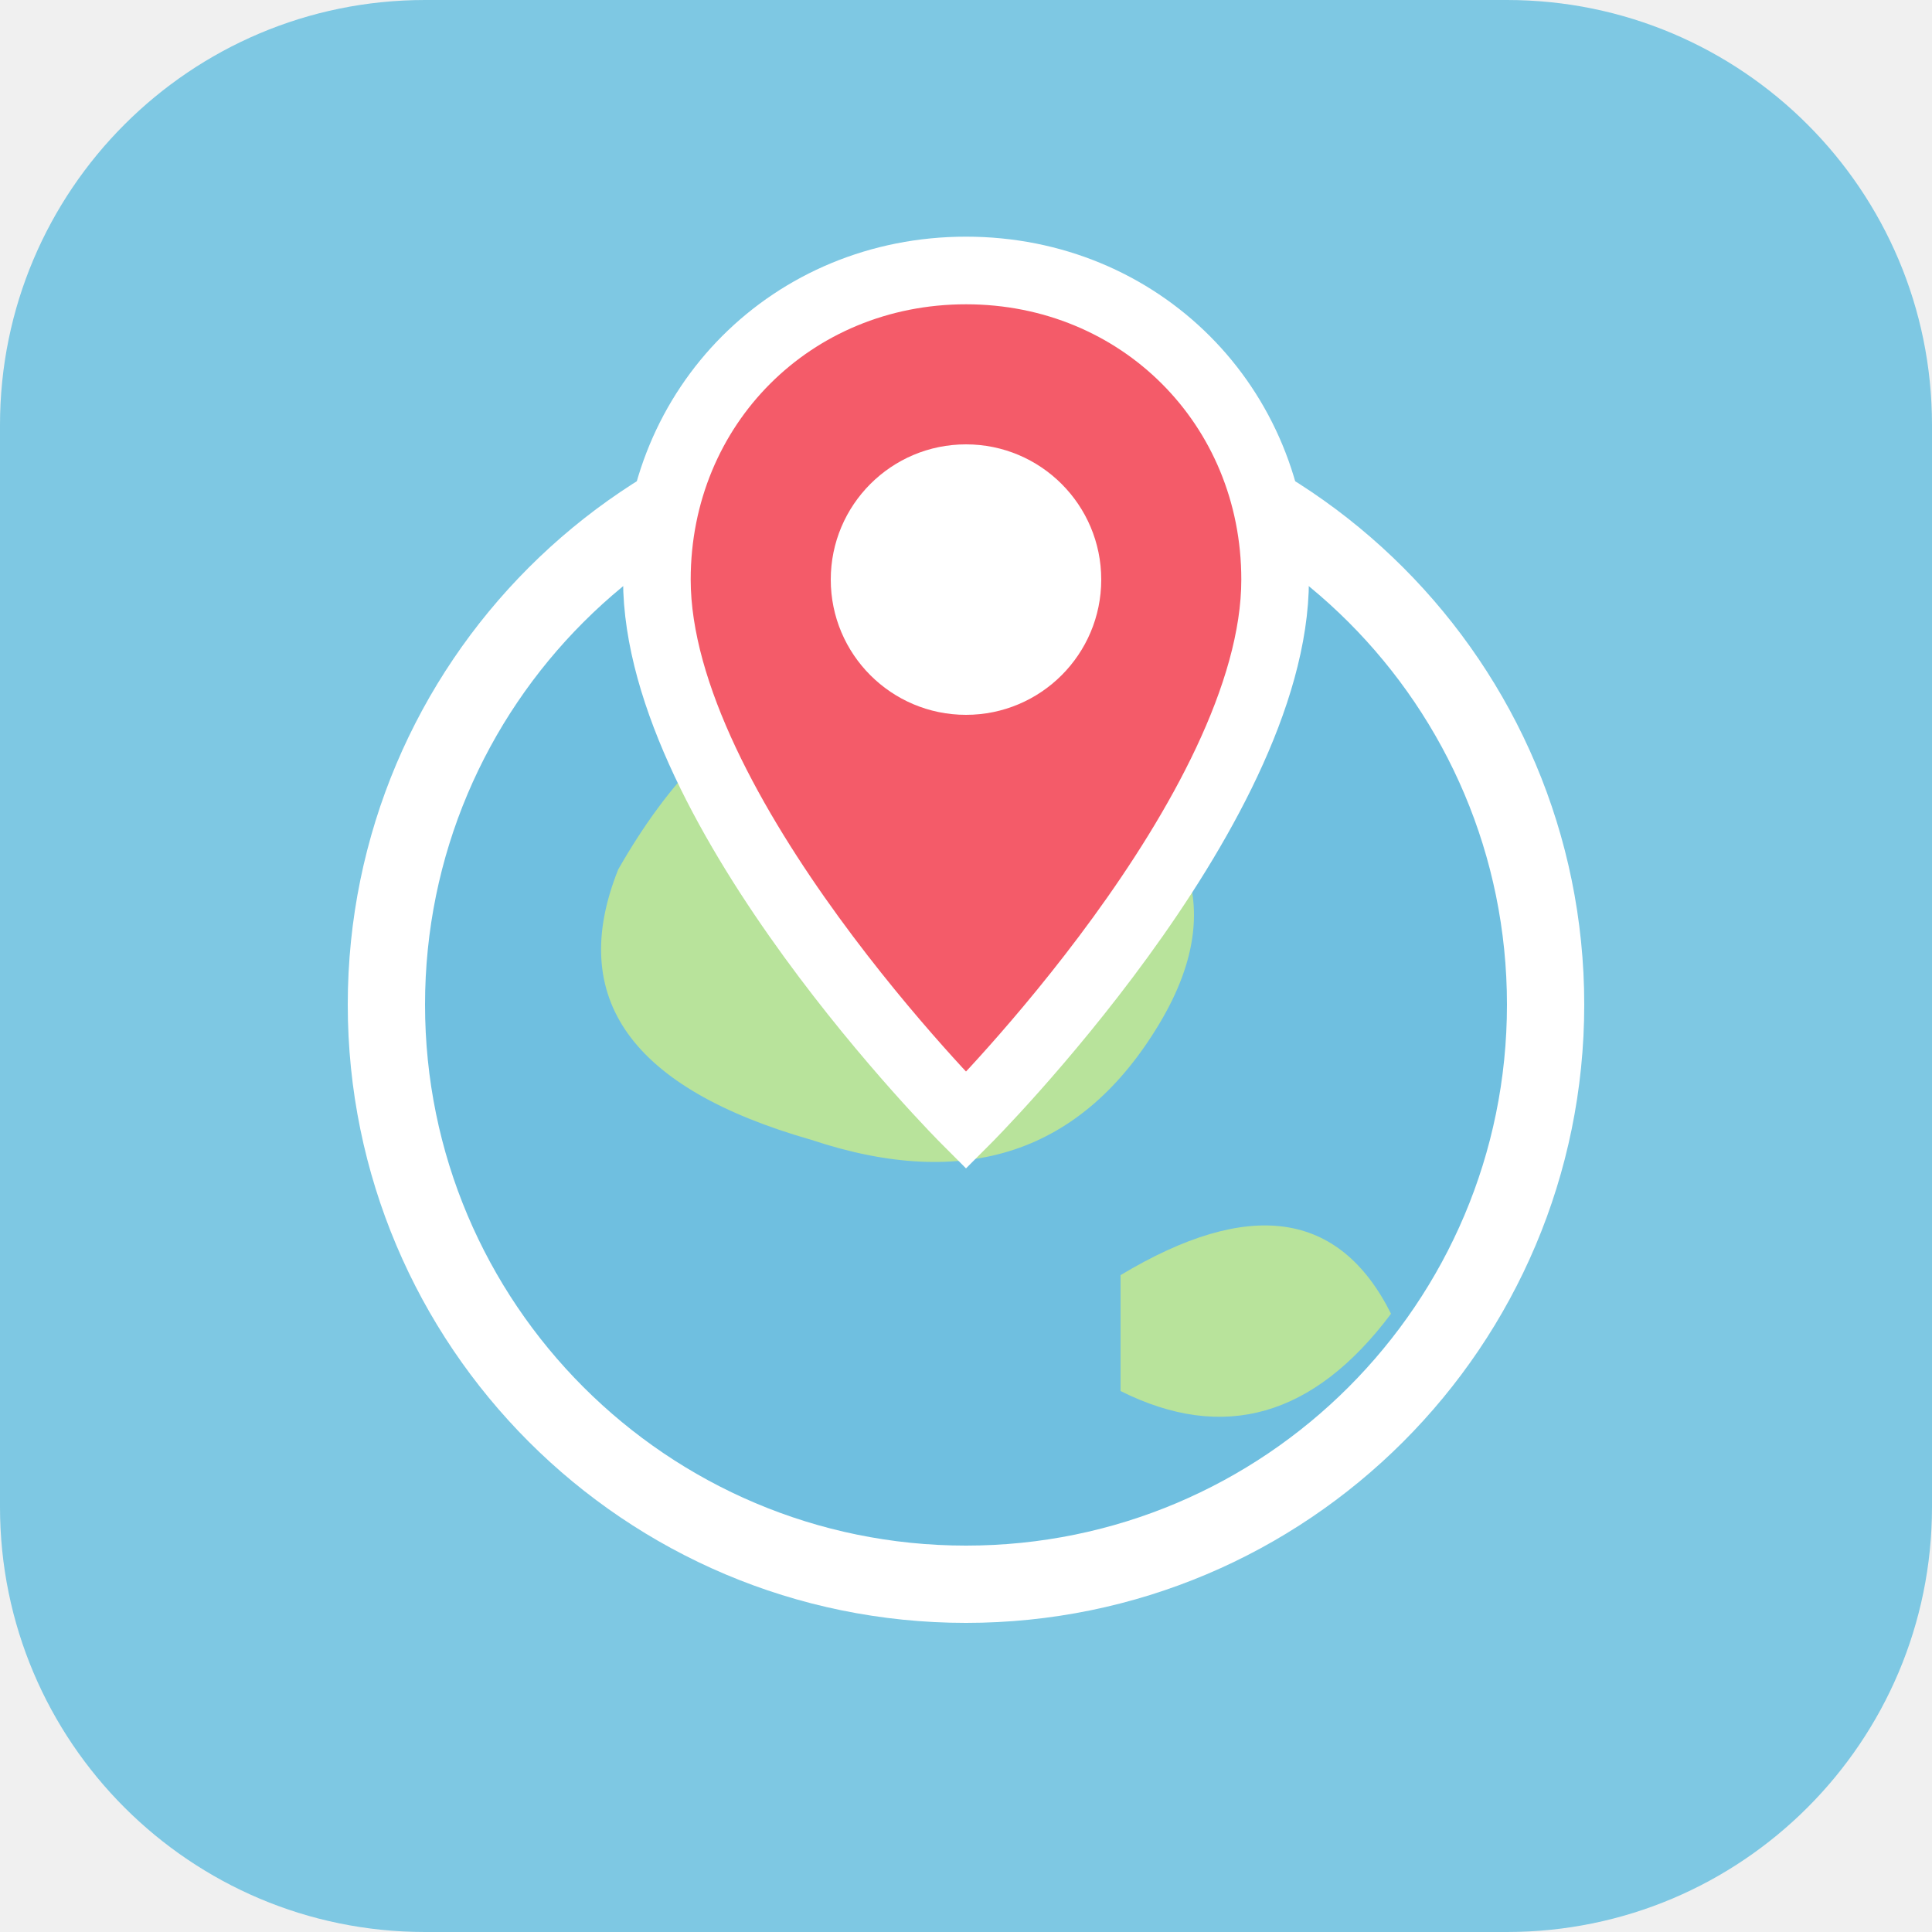
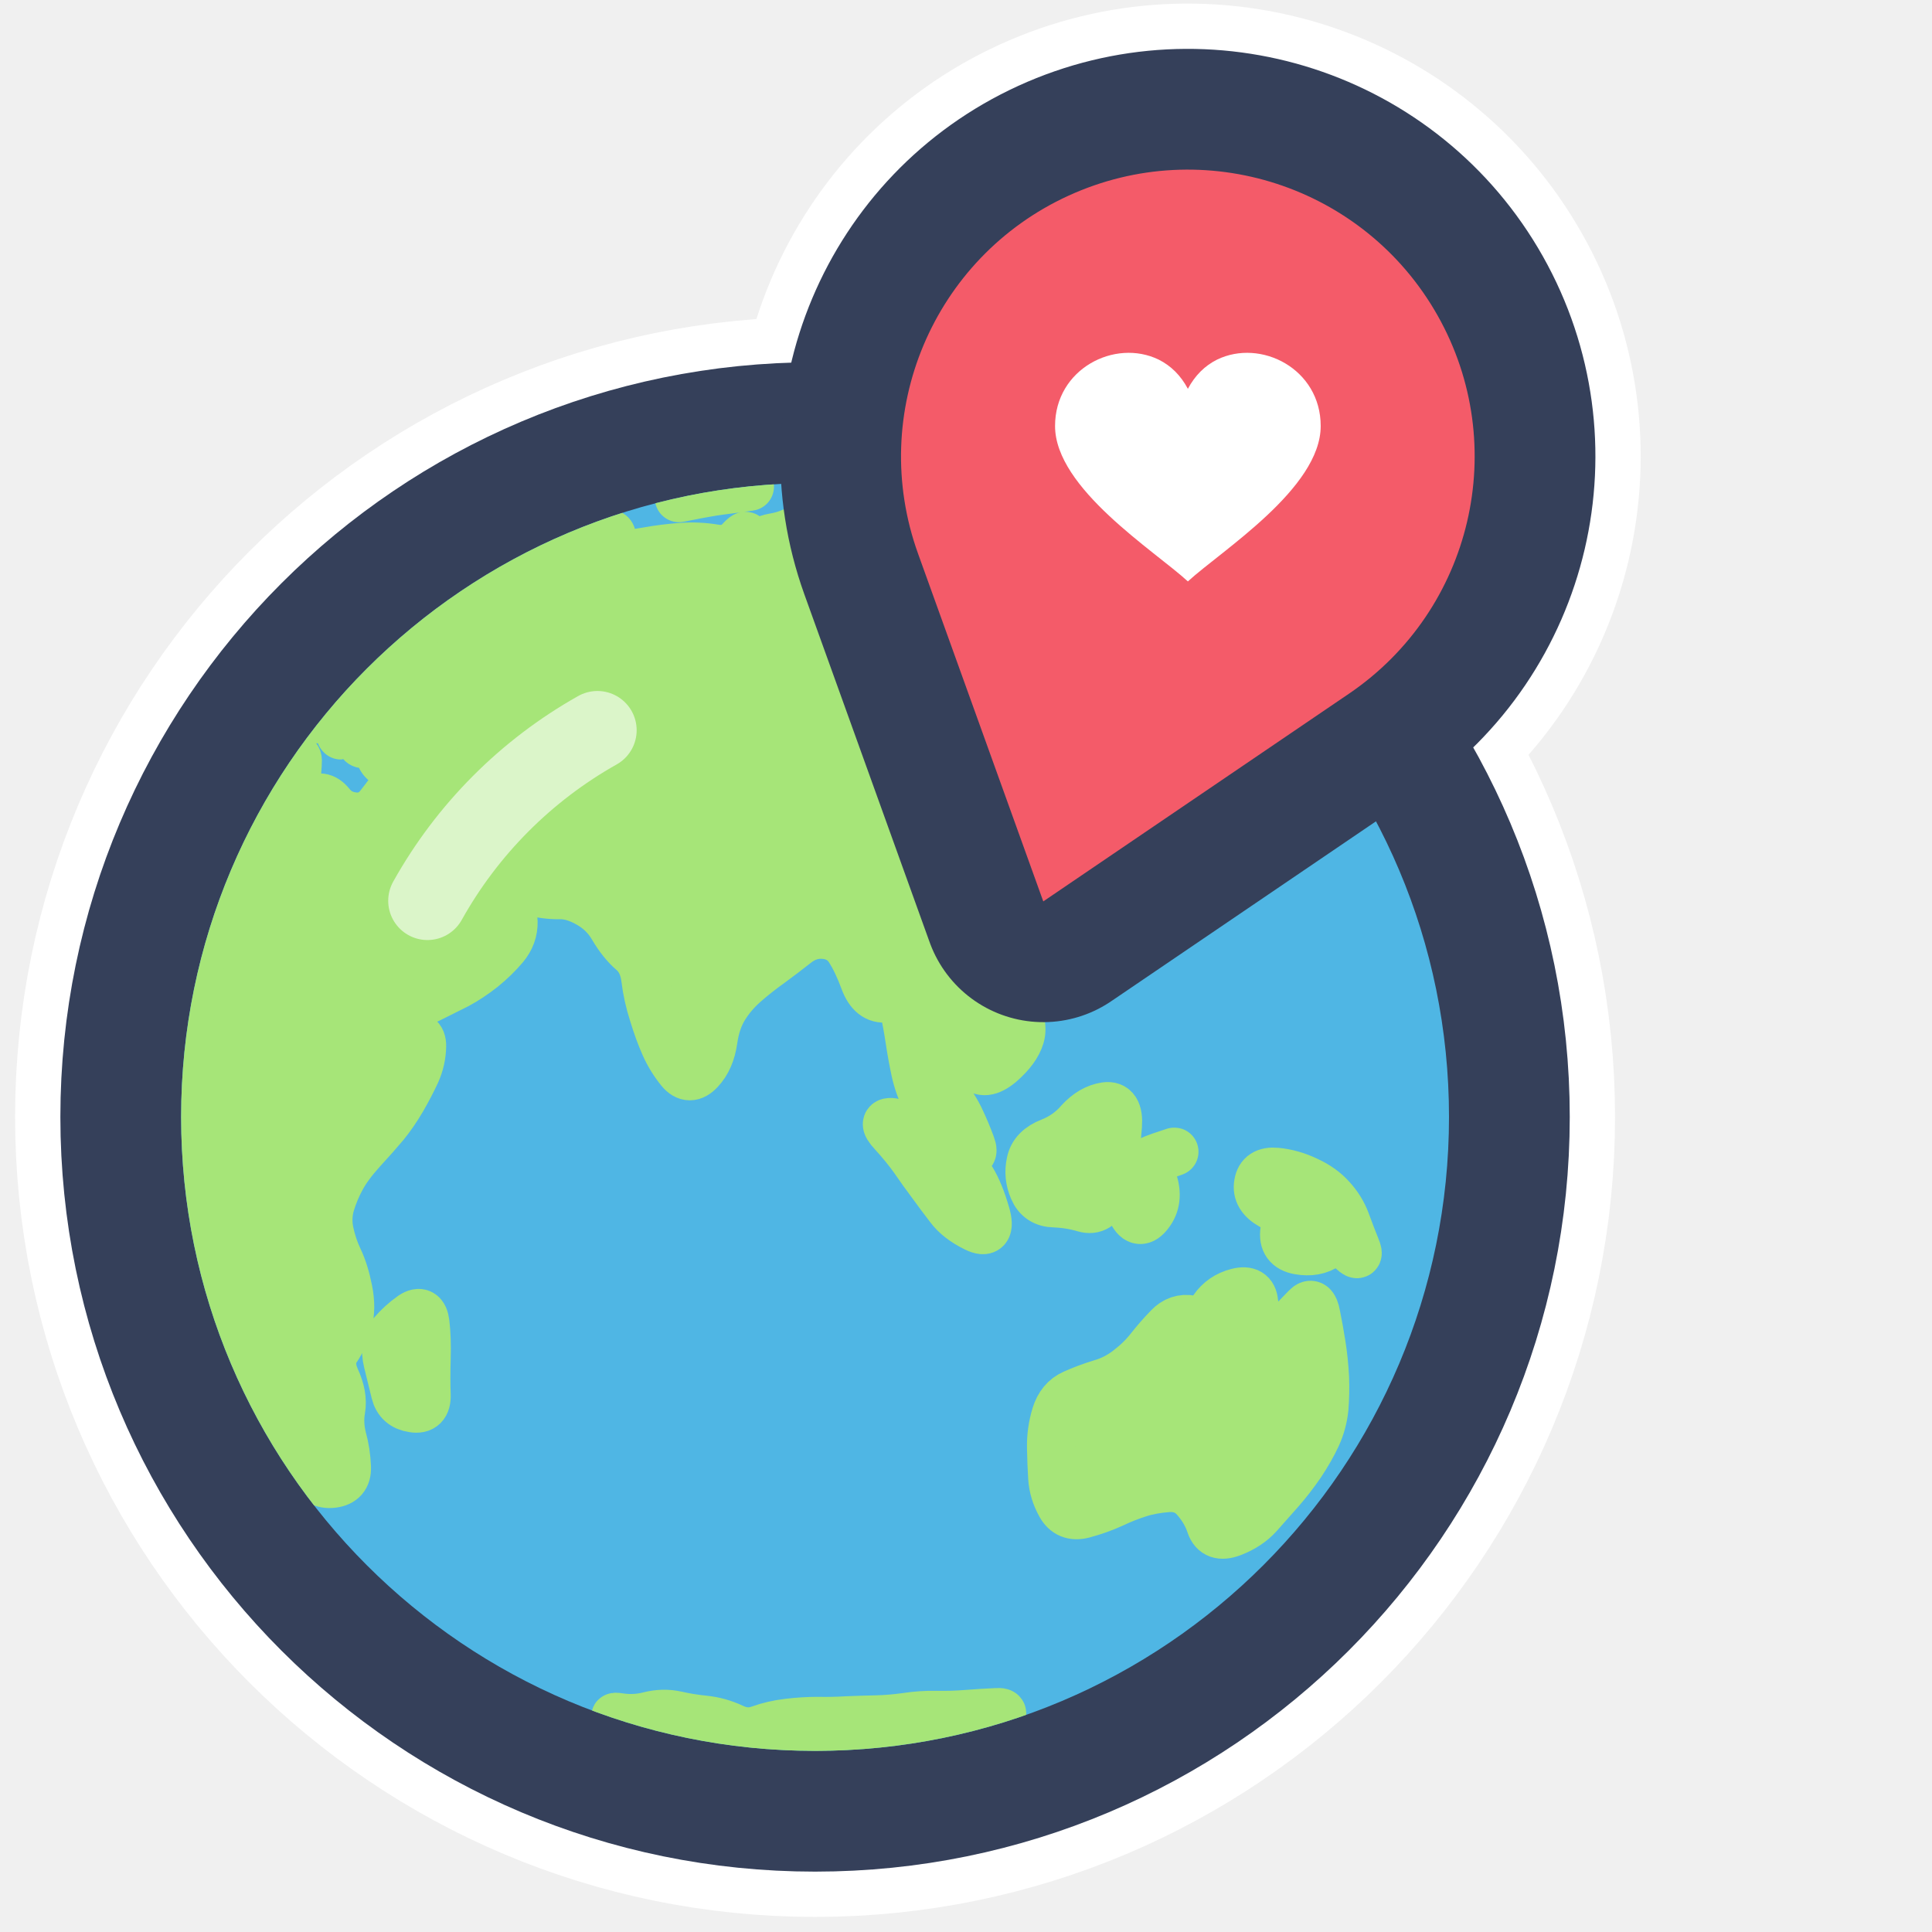
- <svg xmlns="http://www.w3.org/2000/svg" viewBox="0 0 100 100">
-   <rect width="100" height="100" rx="22" fill="#7ec8e3" />
-   <circle cx="50" cy="52" r="30" fill="#6fbfe0" stroke="#fff" stroke-width="4" />
-   <path d="M32,45 q8,-14 20,-8 q14,6 8,16 q-6,10 -18,6 q-14,-4 -10,-14 Z" fill="#b8e39b" />
-   <path d="M58,66 q10,-6 14,2 q-6,8 -14,4 Z" fill="#b8e39b" />
-   <path d="M50,14 c-9,0 -16,7 -16,16 c0,12 16,28 16,28 s16,-16 16,-28 c0,-9 -7,-16 -16,-16 Z" fill="#f45b69" stroke="#fff" stroke-width="3.5" />
-   <circle cx="50" cy="30" r="7" fill="#fff" />
+ <svg xmlns="http://www.w3.org/2000/svg" viewBox="0 0 64 64" width="64" height="64">
+   <defs>
+     <clipPath id="g">
+       <circle cx="27" cy="37" r="21" />
+     </clipPath>
+     <path id="pin" transform="translate(34.56,29.86) rotate(18)" d="M0,0 L7.51,-9.68 A9.5,9.5 0 1 0 -7.51,-9.68 Z" />
+   </defs>
+   <g fill="#fff" stroke="#fff" stroke-width="11" stroke-linejoin="round">
+     <circle cx="27" cy="37" r="21" />
+     <use href="#pin" />
+   </g>
+   <circle cx="27" cy="37" r="21" fill="#4fb6e4" stroke="#35405a" stroke-width="8" style="paint-order:stroke fill" />
+   <path clip-path="url(#g)" d="M20.54,56.89Q21.03,56.96 21.5,56.84Q21.97,56.72 22.41,56.82Q22.85,56.92 23.34,56.97Q23.82,57.02 24.27,57.23Q24.72,57.45 25.16,57.29Q25.6,57.13 26.11,57.07Q26.61,57.01 27.09,57.01Q27.57,57.02 28.06,56.99Q28.55,56.97 29.02,56.96Q29.49,56.95 30,56.88Q30.51,56.8 31.02,56.81Q31.53,56.82 32.03,56.78Q32.54,56.74 33,56.72Q33.45,56.69 32.87,57.01Q32.28,57.33 31.56,57.48Q30.85,57.64 30.12,57.75Q29.4,57.86 28.67,57.92Q27.94,57.98 27.21,57.99Q26.47,57.99 25.74,57.95Q25.01,57.91 24.28,57.81Q23.56,57.72 22.84,57.57Q22.12,57.43 21.08,57.12Q20.04,56.81 20.54,56.89ZM14.09,43.83Q14.15,44.33 14.13,45Q14.11,45.67 14.13,46.2Q14.15,46.73 13.68,46.65Q13.2,46.58 13.09,46.13Q12.98,45.68 12.84,45.11Q12.7,44.53 12.99,44.18Q13.28,43.84 13.65,43.58Q14.03,43.33 14.09,43.83ZM43.6,43.56Q43.7,44.05 43.78,44.56Q43.86,45.07 43.89,45.62Q43.91,46.16 43.87,46.65Q43.82,47.13 43.62,47.57Q43.41,48.02 43.09,48.5Q42.76,48.98 42.4,49.39Q42.04,49.8 41.7,50.18Q41.36,50.56 40.81,50.77Q40.26,50.98 40.1,50.52Q39.95,50.06 39.6,49.66Q39.26,49.26 38.7,49.29Q38.15,49.33 37.72,49.47Q37.28,49.61 36.84,49.82Q36.4,50.02 35.88,50.16Q35.37,50.29 35.13,49.85Q34.89,49.42 34.86,48.96Q34.83,48.5 34.82,47.95Q34.81,47.41 34.97,46.88Q35.13,46.36 35.56,46.17Q35.98,45.98 36.47,45.83Q36.96,45.69 37.37,45.37Q37.79,45.05 38.08,44.68Q38.37,44.31 38.7,43.97Q39.02,43.63 39.46,43.71Q39.91,43.79 40.19,43.36Q40.48,42.94 40.99,42.81Q41.5,42.68 41.54,43.14Q41.59,43.59 41.94,43.95Q42.29,44.32 42.66,43.94Q43.03,43.56 43.27,43.31Q43.51,43.06 43.6,43.56ZM42.28,38.82Q42.8,38.87 43.3,39.11Q43.8,39.34 44.11,39.69Q44.43,40.04 44.59,40.47Q44.75,40.91 44.92,41.33Q45.09,41.74 44.72,41.36Q44.35,40.97 43.96,41.25Q43.58,41.52 43.02,41.42Q42.47,41.32 42.55,40.77Q42.64,40.22 42.12,39.94Q41.6,39.65 41.68,39.21Q41.75,38.77 42.28,38.82ZM38.63,38.25Q37.99,38.48 38.2,39.12Q38.41,39.76 38.07,40.2Q37.74,40.64 37.5,40.16Q37.25,39.68 37.43,39.13Q37.6,38.59 38.43,38.31Q39.26,38.03 38.63,38.25ZM32.31,40.67Q31.74,40.39 31.45,40Q31.15,39.61 30.86,39.21Q30.56,38.81 30.28,38.4Q29.99,37.99 29.57,37.53Q29.14,37.07 29.69,37.2Q30.23,37.32 30.64,37.71Q31.05,38.1 31.49,38.37Q31.93,38.65 32.19,39.07Q32.45,39.49 32.66,40.22Q32.87,40.95 32.31,40.67ZM36.92,38.49Q36.86,38.97 36.63,39.57Q36.4,40.16 35.92,40.02Q35.45,39.88 34.93,39.86Q34.42,39.85 34.23,39.4Q34.04,38.96 34.14,38.51Q34.23,38.05 34.8,37.83Q35.36,37.61 35.75,37.16Q36.15,36.72 36.62,36.65Q37.08,36.58 37.03,37.29Q36.97,38.01 36.92,38.49ZM39.94,25.75Q39.79,26.18 39.3,26.34Q38.81,26.5 38.83,26.97Q38.85,27.45 38.56,27.09Q38.26,26.74 38.67,26.31Q39.08,25.88 39.35,25.45Q39.63,25.03 39.44,24.58Q39.25,24.13 39.67,24.72Q40.1,25.32 39.94,25.75ZM38.2,22.01Q38.63,22.51 38.22,22.16Q37.81,21.82 37.36,21.37Q36.91,20.93 37.34,21.22Q37.77,21.51 38.2,22.01ZM15.67,19.36Q15.26,19.62 14.86,19.93Q14.46,20.24 14.09,20.53Q13.72,20.82 14.13,20.47Q14.54,20.11 15.31,19.6Q16.08,19.1 15.67,19.36ZM16.52,24.73Q16.27,25.17 16.74,25.41Q17.21,25.66 17.36,25.2Q17.51,24.74 17.52,24.27Q17.53,23.79 17.97,23.38Q18.4,22.96 17.91,22.98Q17.42,23.01 17.1,23.65Q16.77,24.29 16.52,24.73ZM9.86,25.32Q9.81,25.84 9.85,26.33Q9.89,26.82 10.27,26.54Q10.65,26.26 10.95,26.63Q11.25,27.01 11.75,27.05Q12.25,27.09 12.57,26.68Q12.9,26.26 13.19,25.84Q13.48,25.43 13.03,25.36Q12.58,25.3 12.55,24.83Q12.51,24.37 13.02,24.19Q13.53,24.01 14,24.03Q14.48,24.06 14.95,24.01Q15.43,23.97 15.33,23.46Q15.22,22.96 15.62,22.71Q16.02,22.46 15.54,22.64Q15.05,22.82 14.55,22.87Q14.05,22.93 13.71,23.22Q13.37,23.51 13.02,23.84Q12.68,24.17 12.28,24.51Q11.88,24.85 11.95,24.35Q12.03,23.84 12.21,23.42Q12.4,22.99 12.15,23.38Q11.9,23.76 11.52,24.16Q11.14,24.56 11.38,24.16Q11.61,23.77 11.88,23.26Q12.14,22.75 11.68,23.01Q11.22,23.28 10.87,23.66Q10.52,24.04 10.82,23.65Q11.11,23.27 11.48,22.87Q11.84,22.47 12.27,22.06Q12.7,21.65 13.07,21.33Q13.44,21 13.94,20.69Q14.44,20.38 14.84,20.15Q15.25,19.92 15.77,19.9Q16.3,19.89 16.73,19.66Q17.16,19.43 17.59,19.09Q18.01,18.75 18.48,18.58Q18.94,18.41 18.41,18.54Q17.87,18.68 17.49,18.93Q17.11,19.19 16.59,19.47Q16.07,19.75 16.62,19.19Q17.18,18.62 17.65,18.45Q18.12,18.28 18.74,18.05Q19.35,17.82 19.88,17.69Q20.42,17.56 20.21,17.96Q20,18.36 20.46,18.36Q20.91,18.36 21.46,18.26Q22.02,18.16 22.58,18.12Q23.14,18.08 23.67,18.17Q24.19,18.26 24.52,17.9Q24.85,17.54 24.61,18.06Q24.36,18.57 24.77,18.23Q25.19,17.88 25.64,17.8Q26.08,17.73 26.49,17.5Q26.89,17.27 27.35,17.19Q27.81,17.11 28.29,17.08Q28.78,17.05 29.34,17.23Q29.9,17.41 30.38,17.42Q30.86,17.43 31.31,17.5Q31.76,17.56 32.27,17.51Q32.79,17.45 33.32,17.53Q33.85,17.61 34.32,17.58Q34.79,17.55 35.22,17.71Q35.64,17.87 36.05,18.1Q36.45,18.33 36.86,18.65Q37.27,18.97 37.74,19.45Q38.22,19.93 38.54,20.28Q38.86,20.63 38.38,20.43Q37.89,20.23 37.5,19.78Q37.11,19.34 36.73,19Q36.35,18.67 36.58,19.06Q36.8,19.45 36.34,19.5Q35.88,19.55 35.77,20.12Q35.67,20.69 36.29,20.84Q36.92,20.98 37.2,21.36Q37.48,21.74 37.69,22.24Q37.9,22.75 37.81,23.27Q37.71,23.79 37.44,24.16Q37.16,24.54 37.41,24.99Q37.65,25.45 37.64,25.93Q37.63,26.4 37.34,26.06Q37.04,25.72 36.78,25.32Q36.51,24.92 36.03,25.03Q35.55,25.13 35.57,25.65Q35.58,26.16 35.95,26.65Q36.32,27.14 36.57,27.56Q36.81,27.99 36.71,28.47Q36.6,28.94 36.45,29.38Q36.31,29.82 35.96,30.15Q35.61,30.47 35.02,30.71Q34.43,30.96 33.89,30.94Q33.36,30.93 32.97,31.29Q32.57,31.65 32.87,32.19Q33.17,32.73 33.55,33.31Q33.93,33.89 33.8,34.33Q33.67,34.77 33.14,35.23Q32.6,35.68 32.3,35.32Q31.99,34.96 31.66,34.6Q31.33,34.24 30.95,34.57Q30.57,34.91 30.73,35.37Q30.89,35.83 31.23,36.21Q31.57,36.58 31.79,37.03Q32.01,37.49 32.17,37.93Q32.34,38.37 31.83,38.11Q31.32,37.85 31.1,37.39Q30.88,36.93 30.66,36.45Q30.43,35.98 30.32,35.48Q30.21,34.97 30.13,34.43Q30.05,33.9 29.95,33.45Q29.84,33.01 29.36,33.07Q28.87,33.13 28.63,32.49Q28.4,31.86 28.13,31.44Q27.86,31.03 27.35,30.97Q26.84,30.91 26.4,31.24Q25.97,31.58 25.52,31.91Q25.07,32.23 24.67,32.58Q24.26,32.94 23.99,33.38Q23.72,33.82 23.63,34.45Q23.54,35.09 23.19,35.46Q22.84,35.84 22.53,35.46Q22.22,35.08 22.02,34.63Q21.82,34.18 21.64,33.59Q21.45,33 21.38,32.42Q21.31,31.84 20.95,31.53Q20.6,31.23 20.3,30.72Q20.01,30.22 19.49,29.93Q18.98,29.64 18.53,29.65Q18.07,29.66 17.51,29.51Q16.95,29.37 16.46,29.16Q15.98,28.94 15.73,28.35Q15.48,27.77 15.18,28.16Q14.88,28.56 14.97,29.03Q15.06,29.51 15.59,29.58Q16.12,29.65 16.56,29.86Q17,30.07 17.01,30.53Q17.02,30.99 16.71,31.36Q16.4,31.73 15.98,32.07Q15.56,32.4 15.15,32.62Q14.73,32.83 14.21,33.09Q13.68,33.34 13.22,33.48Q12.76,33.62 12.48,33.19Q12.21,32.77 12.2,32.29Q12.2,31.81 12.09,31.35Q11.98,30.89 12.02,30.29Q12.05,29.69 12,29.18Q11.95,28.66 12.02,28.19Q12.09,27.71 11.79,28.23Q11.48,28.76 11.43,29.29Q11.38,29.82 11.36,30.41Q11.35,31.01 11.42,31.55Q11.49,32.1 11.65,32.55Q11.81,32.99 11.99,33.47Q12.17,33.95 12.57,34.2Q12.97,34.45 13.48,34.33Q13.99,34.21 13.98,34.66Q13.97,35.12 13.78,35.54Q13.58,35.97 13.32,36.42Q13.05,36.88 12.75,37.25Q12.44,37.62 11.98,38.12Q11.53,38.62 11.31,39.03Q11.09,39.43 10.95,39.89Q10.82,40.35 10.92,40.82Q11.02,41.29 11.22,41.71Q11.42,42.13 11.54,42.74Q11.66,43.34 11.53,43.82Q11.41,44.3 11.14,44.7Q10.87,45.11 11.12,45.67Q11.38,46.23 11.3,46.69Q11.22,47.15 11.34,47.63Q11.47,48.1 11.49,48.6Q11.51,49.09 11.02,49.15Q10.53,49.21 10.18,48.7Q9.84,48.19 9.5,47.71Q9.16,47.23 8.93,46.82Q8.7,46.42 8.48,45.96Q8.27,45.51 8.01,44.98Q7.76,44.45 7.58,44.03Q7.41,43.61 7.28,43.11Q7.16,42.62 7.1,42.09Q7.04,41.56 6.93,41.06Q6.83,40.56 6.73,40.1Q6.64,39.64 6.51,39.04Q6.38,38.43 6.34,37.96Q6.29,37.48 6.32,36.99Q6.35,36.5 6.34,36.03Q6.33,35.56 6.25,34.98Q6.16,34.41 6.28,33.69Q6.39,32.96 6.56,32.25Q6.72,31.53 6.94,30.83Q7.15,30.13 7.42,29.45Q7.68,28.77 7.99,28.1Q8.3,27.44 8.66,26.8Q9.02,26.16 9.46,25.48Q9.91,24.8 9.86,25.32ZM24.67,16.14Q24.19,16.2 23.66,16.28Q23.13,16.37 22.69,16.46Q22.24,16.55 22.81,16.43Q23.38,16.31 24.27,16.2Q25.15,16.08 24.67,16.14Z" fill="#a6e578" stroke="#a6e578" stroke-width="1.6" stroke-linejoin="round" />
+   <path d="M14.16,29.84 A14.7,14.7 0 0 1 19.79,24.19" fill="none" stroke="#fff" stroke-width="2.6" stroke-linecap="round" opacity="0.6" />
+   <use href="#pin" fill="#f45b69" stroke="#35405a" stroke-width="8" stroke-linejoin="round" style="paint-order:stroke fill" />
+   <path d="M0,0.85 C-0.25,0.62 -1,0.15 -1,-0.32 C-1,-0.75 -0.55,-0.98 -0.22,-0.82 Q-0.08,-0.75 0,-0.6 Q0.08,-0.75 0.22,-0.82 C0.55,-0.98 1,-0.75 1,-0.32 C1,0.15 0.25,0.62 0,0.85 Z" transform="translate(39.35,15.52) scale(4.4)" fill="#fff" />
</svg>
